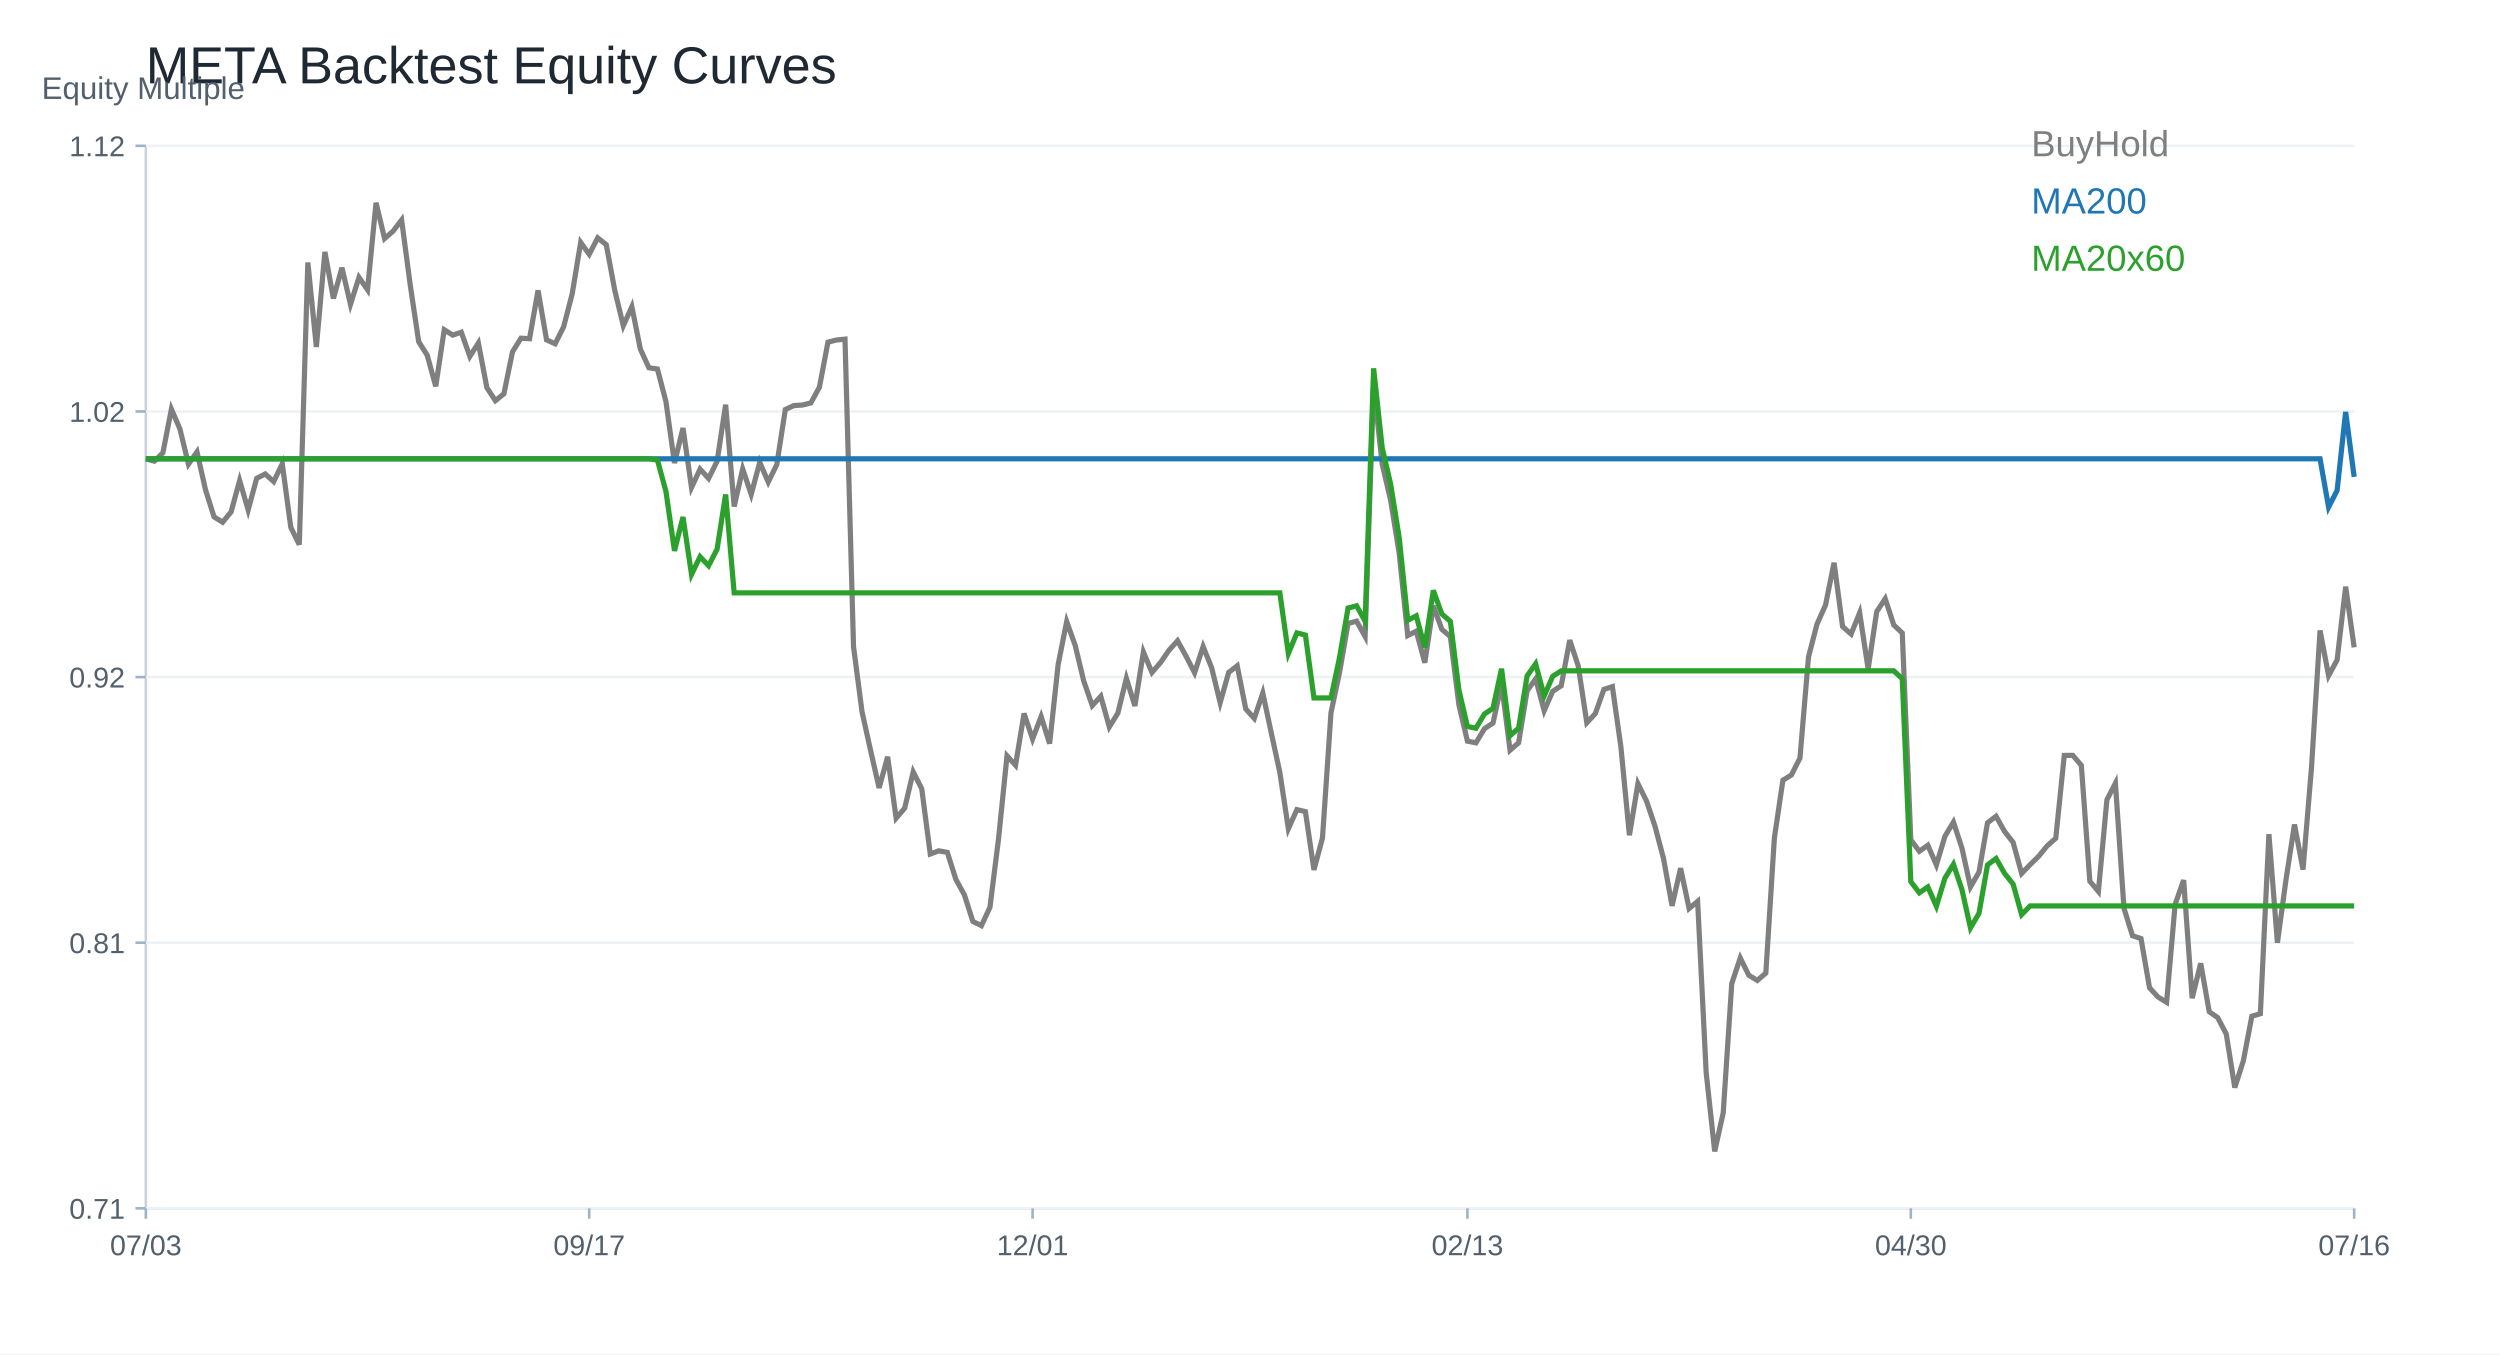
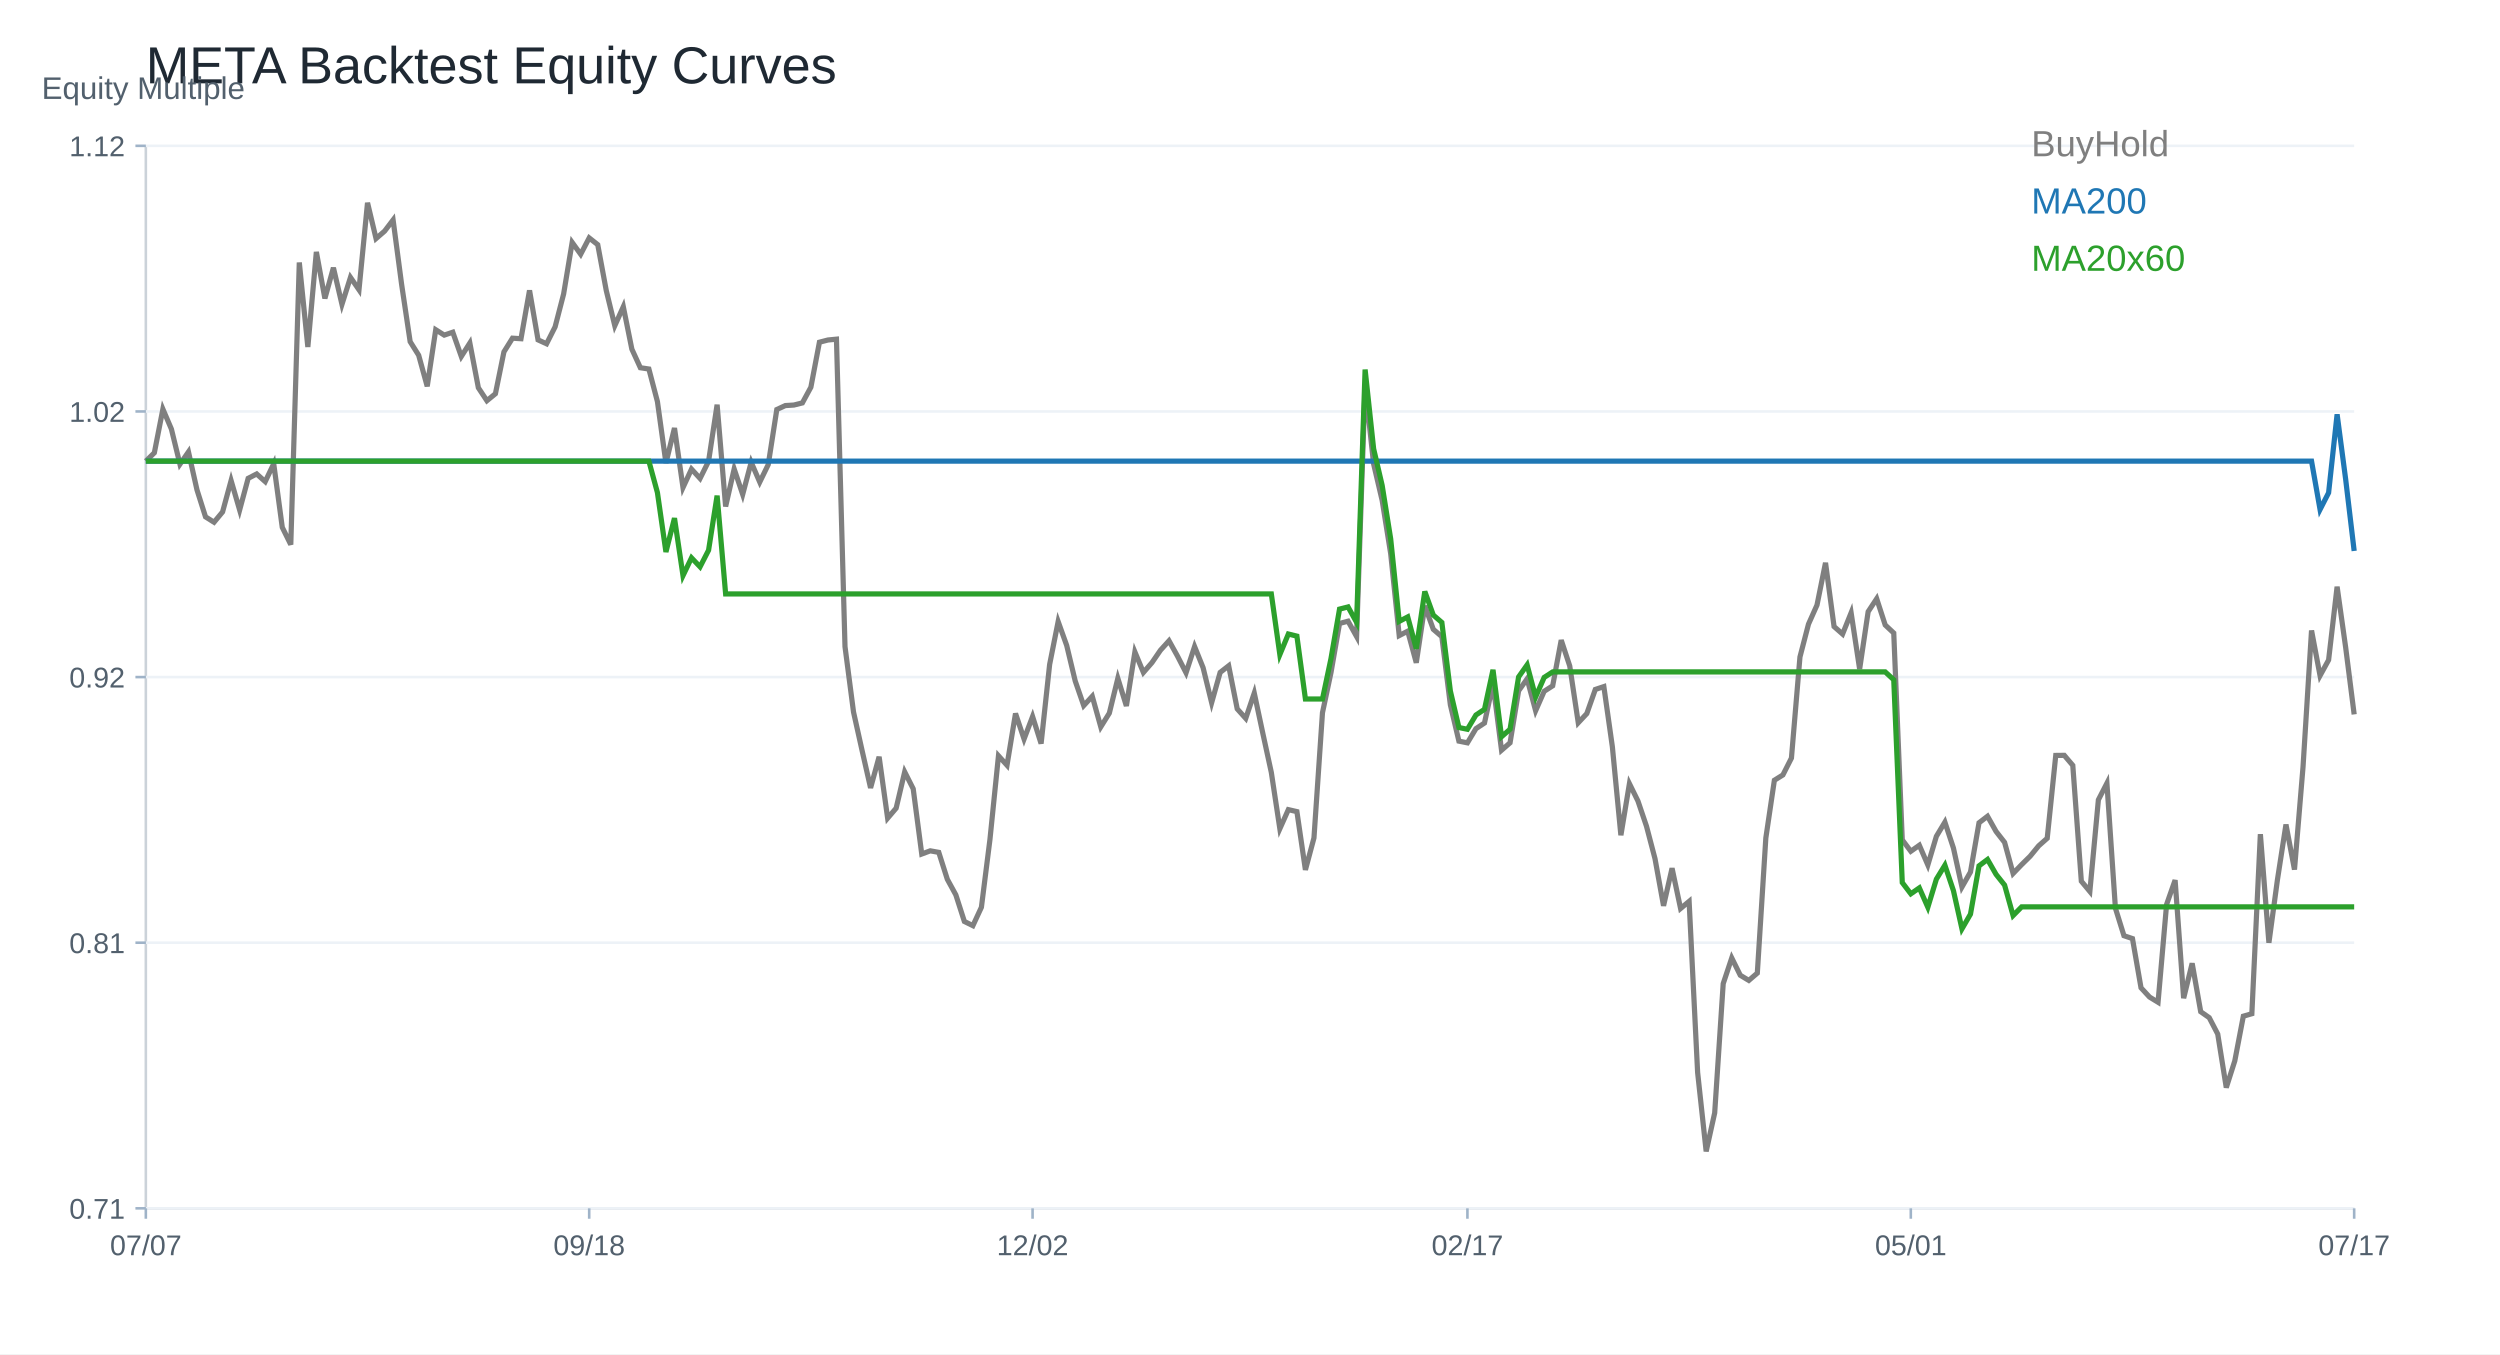
<svg xmlns="http://www.w3.org/2000/svg" width="960" height="520" viewBox="0 0 960 520">
  <rect width="100%" height="100%" fill="white" />
  <text x="56.00" y="32.00" font-size="20" font-family="Arial" fill="#1f2933" text-anchor="start">META Backtest Equity Curves</text>
  <line x1="56" y1="464" x2="904" y2="464" stroke="#cbd2d9" />
  <line x1="56" y1="56" x2="56" y2="464" stroke="#cbd2d9" />
  <text x="16.00" y="38.00" font-size="12" font-family="Arial" fill="#52606d" text-anchor="start">Equity Multiple</text>
  <line x1="56" y1="464.00" x2="904" y2="464.00" stroke="#edf2f7" />
  <line x1="52" y1="464.00" x2="56" y2="464.00" stroke="#9fb3c8" />
  <text x="48.00" y="468.00" font-size="11" font-family="Arial" fill="#52606d" text-anchor="end">0.71</text>
  <line x1="56" y1="362.00" x2="904" y2="362.00" stroke="#edf2f7" />
  <line x1="52" y1="362.00" x2="56" y2="362.00" stroke="#9fb3c8" />
  <text x="48.00" y="366.00" font-size="11" font-family="Arial" fill="#52606d" text-anchor="end">0.81</text>
  <line x1="56" y1="260.00" x2="904" y2="260.00" stroke="#edf2f7" />
  <line x1="52" y1="260.00" x2="56" y2="260.00" stroke="#9fb3c8" />
  <text x="48.00" y="264.00" font-size="11" font-family="Arial" fill="#52606d" text-anchor="end">0.92</text>
  <line x1="56" y1="158.00" x2="904" y2="158.00" stroke="#edf2f7" />
  <line x1="52" y1="158.00" x2="56" y2="158.00" stroke="#9fb3c8" />
  <text x="48.00" y="162.00" font-size="11" font-family="Arial" fill="#52606d" text-anchor="end">1.02</text>
  <line x1="56" y1="56.00" x2="904" y2="56.00" stroke="#edf2f7" />
  <line x1="52" y1="56.00" x2="56" y2="56.00" stroke="#9fb3c8" />
  <text x="48.00" y="60.00" font-size="11" font-family="Arial" fill="#52606d" text-anchor="end">1.12</text>
  <line x1="56.00" y1="464" x2="56.00" y2="468" stroke="#9fb3c8" />
-   <text x="56.00" y="482.00" font-size="11" font-family="Arial" fill="#52606d" text-anchor="middle">07/03</text>
+   <text x="56.00" y="482.00" font-size="11" font-family="Arial" fill="#52606d" text-anchor="middle">07/07</text>
  <line x1="226.25" y1="464" x2="226.25" y2="468" stroke="#9fb3c8" />
-   <text x="226.25" y="482.00" font-size="11" font-family="Arial" fill="#52606d" text-anchor="middle">09/17</text>
+   <text x="226.25" y="482.00" font-size="11" font-family="Arial" fill="#52606d" text-anchor="middle">09/18</text>
  <line x1="396.51" y1="464" x2="396.51" y2="468" stroke="#9fb3c8" />
-   <text x="396.51" y="482.00" font-size="11" font-family="Arial" fill="#52606d" text-anchor="middle">12/01</text>
+   <text x="396.51" y="482.00" font-size="11" font-family="Arial" fill="#52606d" text-anchor="middle">12/02</text>
  <line x1="563.49" y1="464" x2="563.49" y2="468" stroke="#9fb3c8" />
-   <text x="563.49" y="482.00" font-size="11" font-family="Arial" fill="#52606d" text-anchor="middle">02/13</text>
+   <text x="563.49" y="482.00" font-size="11" font-family="Arial" fill="#52606d" text-anchor="middle">02/17</text>
  <line x1="733.75" y1="464" x2="733.75" y2="468" stroke="#9fb3c8" />
-   <text x="733.75" y="482.00" font-size="11" font-family="Arial" fill="#52606d" text-anchor="middle">04/30</text>
+   <text x="733.75" y="482.00" font-size="11" font-family="Arial" fill="#52606d" text-anchor="middle">05/01</text>
  <line x1="904.00" y1="464" x2="904.00" y2="468" stroke="#9fb3c8" />
-   <text x="904.00" y="482.00" font-size="11" font-family="Arial" fill="#52606d" text-anchor="middle">07/16</text>
-   <polyline fill="none" stroke="#7f7f7f" stroke-width="2" points="56.00,176.17 59.27,177.08 62.55,173.87 65.82,157.10 69.10,164.77 72.37,178.25 75.64,173.52 78.92,188.11 82.19,198.47 85.47,200.54 88.74,196.57 92.02,184.53 95.29,195.83 98.56,183.69 101.84,182.00 105.11,184.94 108.39,178.08 111.66,202.50 114.93,209.13 118.21,100.79 121.48,133.24 124.76,96.73 128.03,114.61 131.31,102.80 134.58,116.87 137.85,106.52 141.13,111.27 144.40,77.86 147.68,91.60 150.95,88.76 154.22,84.46 157.50,109.20 160.77,131.20 164.05,136.41 167.32,148.35 170.59,126.62 173.87,128.68 177.14,127.57 180.42,136.88 183.69,131.72 186.97,148.90 190.24,153.87 193.51,151.19 196.79,135.12 200.06,129.86 203.34,130.07 206.61,111.51 209.88,130.51 213.16,132.01 216.43,125.51 219.71,112.89 222.98,93.09 226.25,97.63 229.53,91.36 232.80,93.95 236.08,111.54 239.35,125.07 242.63,117.78 245.90,134.06 249.17,141.21 252.45,141.70 255.72,154.20 259.00,177.81 262.27,164.36 265.54,187.21 268.82,180.14 272.09,183.72 275.37,177.12 278.64,155.40 281.92,194.50 285.19,180.08 288.46,189.85 291.74,177.52 295.01,185.12 298.29,178.39 301.56,157.26 304.83,155.74 308.11,155.54 311.38,154.72 314.66,148.68 317.93,131.41 321.20,130.56 324.48,130.24 327.75,248.31 331.03,273.42 334.30,288.16 337.58,302.56 340.85,290.60 344.12,314.18 347.40,310.34 350.67,296.41 353.95,302.90 357.22,327.94 360.49,326.72 363.77,327.31 367.04,337.64 370.32,343.62 373.59,353.84 376.86,355.46 380.14,348.39 383.41,322.34 386.69,290.23 389.96,293.85 393.24,273.97 396.51,283.78 399.78,275.15 403.06,285.54 406.33,255.15 409.61,238.68 412.88,247.85 416.15,261.49 419.43,270.95 422.70,267.38 425.98,279.13 429.25,273.85 432.53,260.48 435.80,271.09 439.07,250.36 442.35,258.23 445.62,254.45 448.90,249.68 452.17,246.06 455.44,251.97 458.72,258.35 461.99,248.28 465.27,256.40 468.54,269.83 471.81,258.21 475.09,255.67 478.36,272.21 481.64,275.86 484.91,266.15 488.19,281.54 491.46,296.62 494.73,318.22 498.01,310.90 501.28,311.66 504.56,334.03 507.83,321.77 511.10,273.68 514.38,258.25 517.65,239.39 520.93,238.54 524.20,244.42 527.47,147.92 530.75,178.17 534.02,192.16 537.30,212.56 540.57,244.06 543.85,242.37 547.12,254.50 550.39,232.65 553.67,241.66 556.94,244.48 560.22,270.66 563.49,284.59 566.76,285.25 570.04,279.80 573.31,277.64 576.59,262.55 579.86,288.08 583.14,285.24 586.41,265.28 589.68,260.68 592.96,272.92 596.23,265.46 599.51,263.35 602.78,245.81 606.05,255.74 609.33,277.53 612.60,274.02 615.88,264.75 619.15,263.66 622.42,286.79 625.70,320.73 628.97,300.93 632.25,307.58 635.52,317.27 638.80,329.73 642.07,347.83 645.34,333.40 648.62,348.86 651.89,346.13 655.17,411.85 658.44,442.14 661.71,427.35 664.99,377.72 668.26,367.86 671.54,374.49 674.81,376.48 678.08,373.67 681.36,321.79 684.63,299.62 687.91,297.58 691.18,291.10 694.46,252.29 697.73,239.67 701.00,232.33 704.28,216.11 707.55,240.60 710.83,243.47 714.10,235.31 717.37,256.92 720.65,234.88 723.92,229.90 727.20,240.00 730.47,243.08 733.75,322.50 737.02,326.89 740.29,324.58 743.57,332.15 746.84,321.15 750.12,315.70 753.39,325.66 756.66,340.61 759.94,334.87 763.21,315.95 766.49,313.45 769.76,319.28 773.03,323.47 776.31,335.41 779.58,332.01 782.86,328.79 786.13,324.79 789.41,321.90 792.68,290.09 795.95,290.05 799.23,293.90 802.50,338.38 805.78,342.32 809.05,307.13 812.32,300.76 815.60,348.75 818.87,359.31 822.15,360.42 825.42,379.32 828.69,382.86 831.97,384.87 835.24,347.32 838.52,337.97 841.79,383.31 845.07,369.91 848.34,388.49 851.61,390.78 854.89,397.07 858.16,417.64 861.44,407.38 864.71,390.22 867.98,389.27 871.26,320.32 874.53,362.02 877.81,337.86 881.08,316.61 884.36,333.93 887.63,294.52 890.90,242.10 894.18,259.44 897.45,253.45 900.73,225.29 904.00,248.59" />
+   <text x="904.00" y="482.00" font-size="11" font-family="Arial" fill="#52606d" text-anchor="middle">07/17</text>
+   <polyline fill="none" stroke="#7f7f7f" stroke-width="2" points="56.00,177.08 59.27,173.87 62.55,157.10 65.82,164.77 69.10,178.25 72.37,173.52 75.64,188.11 78.92,198.47 82.19,200.54 85.47,196.57 88.74,184.53 92.02,195.83 95.29,183.69 98.56,182.00 101.84,184.94 105.11,178.08 108.39,202.50 111.66,209.13 114.93,100.79 118.21,133.24 121.48,96.73 124.76,114.61 128.03,102.80 131.31,116.87 134.58,106.52 137.85,111.27 141.13,77.86 144.40,91.60 147.68,88.76 150.95,84.46 154.22,109.20 157.50,131.20 160.77,136.41 164.05,148.35 167.32,126.62 170.59,128.68 173.87,127.57 177.14,136.88 180.42,131.72 183.69,148.90 186.97,153.87 190.24,151.19 193.51,135.12 196.79,129.86 200.06,130.07 203.34,111.51 206.61,130.51 209.88,132.01 213.16,125.51 216.43,112.89 219.71,93.09 222.98,97.63 226.25,91.36 229.53,93.95 232.80,111.54 236.08,125.07 239.35,117.78 242.63,134.06 245.90,141.21 249.17,141.70 252.45,154.20 255.72,177.81 259.00,164.36 262.27,187.21 265.54,180.14 268.82,183.72 272.09,177.12 275.37,155.40 278.64,194.50 281.92,180.08 285.19,189.85 288.46,177.52 291.74,185.12 295.01,178.39 298.29,157.26 301.56,155.74 304.83,155.54 308.11,154.72 311.38,148.68 314.66,131.41 317.93,130.56 321.20,130.24 324.48,248.31 327.75,273.42 331.03,288.16 334.30,302.56 337.58,290.60 340.85,314.18 344.12,310.34 347.40,296.41 350.67,302.90 353.95,327.94 357.22,326.72 360.49,327.31 363.77,337.64 367.04,343.62 370.32,353.84 373.59,355.46 376.86,348.39 380.14,322.34 383.41,290.23 386.69,293.85 389.96,273.97 393.24,283.79 396.51,275.15 399.78,285.54 403.06,255.15 406.33,238.68 409.61,247.85 412.88,261.49 416.15,270.95 419.43,267.38 422.70,279.13 425.98,273.85 429.25,260.48 432.53,271.09 435.80,250.36 439.07,258.23 442.35,254.45 445.62,249.68 448.90,246.06 452.17,251.97 455.44,258.35 458.72,248.28 461.99,256.40 465.27,269.83 468.54,258.21 471.81,255.67 475.09,272.21 478.36,275.86 481.64,266.15 484.91,281.53 488.19,296.62 491.46,318.22 494.73,310.90 498.01,311.66 501.28,334.03 504.56,321.77 507.83,273.68 511.10,258.25 514.38,239.39 517.65,238.54 520.93,244.42 524.20,147.92 527.47,178.17 530.75,192.16 534.02,212.56 537.30,244.06 540.57,242.37 543.85,254.50 547.12,232.65 550.39,241.66 553.67,244.48 556.94,270.66 560.22,284.59 563.49,285.25 566.76,279.80 570.04,277.64 573.31,262.55 576.59,288.08 579.86,285.24 583.14,265.28 586.41,260.68 589.68,272.92 592.96,265.46 596.23,263.35 599.51,245.81 602.78,255.74 606.05,277.53 609.33,274.02 612.60,264.75 615.88,263.66 619.15,286.79 622.42,320.73 625.70,300.93 628.97,307.58 632.25,317.27 635.52,329.73 638.80,347.83 642.07,333.40 645.34,348.86 648.62,346.13 651.89,411.85 655.17,442.14 658.44,427.35 661.71,377.72 664.99,367.86 668.26,374.49 671.54,376.48 674.81,373.67 678.08,321.79 681.36,299.62 684.63,297.58 687.91,291.10 691.18,252.29 694.46,239.67 697.73,232.33 701.00,216.11 704.28,240.60 707.55,243.47 710.83,235.31 714.10,256.92 717.37,234.88 720.65,229.90 723.92,240.00 727.20,243.08 730.47,322.50 733.75,326.89 737.02,324.58 740.29,332.15 743.57,321.15 746.84,315.70 750.12,325.66 753.39,340.61 756.66,334.87 759.94,315.95 763.21,313.45 766.49,319.28 769.76,323.47 773.03,335.41 776.31,332.01 779.58,328.79 782.86,324.79 786.13,321.90 789.41,290.09 792.68,290.05 795.95,293.90 799.23,338.38 802.50,342.32 805.78,307.13 809.05,300.76 812.32,348.75 815.60,359.31 818.87,360.42 822.15,379.32 825.42,382.86 828.69,384.87 831.97,347.32 835.24,337.97 838.52,383.31 841.79,369.91 845.07,388.49 848.34,390.78 851.61,397.07 854.89,417.64 858.16,407.38 861.44,390.22 864.71,389.27 867.98,320.32 871.26,362.02 874.53,337.86 877.81,316.61 881.08,333.93 884.36,294.52 887.63,242.10 890.90,259.44 894.18,253.45 897.45,225.29 900.73,248.59 904.00,274.33" />
  <text x="780.00" y="60.00" font-size="14" font-family="Arial" fill="#7f7f7f" text-anchor="start">BuyHold</text>
-   <polyline fill="none" stroke="#1f77b4" stroke-width="2" points="56.00,176.17 59.27,176.17 62.55,176.17 65.82,176.17 69.10,176.17 72.37,176.17 75.64,176.17 78.92,176.17 82.19,176.17 85.47,176.17 88.74,176.17 92.02,176.17 95.29,176.17 98.56,176.17 101.84,176.17 105.11,176.17 108.39,176.17 111.66,176.17 114.93,176.17 118.21,176.17 121.48,176.17 124.76,176.17 128.03,176.17 131.31,176.17 134.58,176.17 137.85,176.17 141.13,176.17 144.40,176.17 147.68,176.17 150.95,176.17 154.22,176.17 157.50,176.17 160.77,176.17 164.05,176.17 167.32,176.17 170.59,176.17 173.87,176.17 177.14,176.17 180.42,176.17 183.69,176.17 186.97,176.17 190.24,176.17 193.51,176.17 196.79,176.17 200.06,176.17 203.34,176.17 206.61,176.17 209.88,176.17 213.16,176.17 216.43,176.17 219.71,176.17 222.98,176.17 226.25,176.17 229.53,176.17 232.80,176.17 236.08,176.17 239.35,176.17 242.63,176.17 245.90,176.17 249.17,176.17 252.45,176.17 255.72,176.17 259.00,176.17 262.27,176.17 265.54,176.17 268.82,176.17 272.09,176.17 275.37,176.17 278.64,176.17 281.92,176.17 285.19,176.17 288.46,176.17 291.74,176.17 295.01,176.17 298.29,176.17 301.56,176.17 304.83,176.17 308.11,176.17 311.38,176.17 314.66,176.17 317.93,176.17 321.20,176.17 324.48,176.17 327.75,176.17 331.03,176.17 334.30,176.17 337.58,176.17 340.85,176.17 344.12,176.17 347.40,176.17 350.67,176.17 353.95,176.17 357.22,176.17 360.49,176.17 363.77,176.17 367.04,176.17 370.32,176.17 373.59,176.17 376.86,176.17 380.14,176.17 383.41,176.17 386.69,176.17 389.96,176.17 393.24,176.17 396.51,176.17 399.78,176.17 403.06,176.17 406.33,176.17 409.61,176.17 412.88,176.17 416.15,176.17 419.43,176.17 422.70,176.17 425.98,176.17 429.25,176.17 432.53,176.17 435.80,176.17 439.07,176.17 442.35,176.17 445.62,176.17 448.90,176.17 452.17,176.17 455.44,176.17 458.72,176.17 461.99,176.17 465.27,176.17 468.54,176.17 471.81,176.17 475.09,176.17 478.36,176.17 481.64,176.17 484.91,176.17 488.19,176.17 491.46,176.17 494.73,176.17 498.01,176.17 501.28,176.17 504.56,176.17 507.83,176.17 511.10,176.17 514.38,176.17 517.65,176.17 520.93,176.17 524.20,176.17 527.47,176.17 530.75,176.17 534.02,176.17 537.30,176.17 540.57,176.17 543.85,176.17 547.12,176.17 550.39,176.17 553.67,176.17 556.94,176.17 560.22,176.17 563.49,176.17 566.76,176.17 570.04,176.17 573.31,176.17 576.59,176.17 579.86,176.17 583.14,176.17 586.41,176.17 589.68,176.17 592.96,176.17 596.23,176.17 599.51,176.17 602.78,176.17 606.05,176.17 609.33,176.17 612.60,176.17 615.88,176.17 619.15,176.17 622.42,176.17 625.70,176.17 628.97,176.17 632.25,176.17 635.52,176.17 638.80,176.17 642.07,176.17 645.34,176.17 648.62,176.17 651.89,176.17 655.17,176.17 658.44,176.17 661.71,176.17 664.99,176.17 668.26,176.17 671.54,176.17 674.81,176.17 678.08,176.17 681.36,176.17 684.63,176.17 687.91,176.17 691.18,176.17 694.46,176.17 697.73,176.17 701.00,176.17 704.28,176.17 707.55,176.17 710.83,176.17 714.10,176.17 717.37,176.17 720.65,176.17 723.92,176.17 727.20,176.17 730.47,176.17 733.75,176.17 737.02,176.17 740.29,176.17 743.57,176.17 746.84,176.17 750.12,176.17 753.39,176.17 756.66,176.17 759.94,176.17 763.21,176.17 766.49,176.17 769.76,176.17 773.03,176.17 776.31,176.17 779.58,176.17 782.86,176.17 786.13,176.17 789.41,176.17 792.68,176.17 795.95,176.17 799.23,176.17 802.50,176.17 805.78,176.17 809.05,176.17 812.32,176.17 815.60,176.17 818.87,176.17 822.15,176.17 825.42,176.17 828.69,176.17 831.97,176.17 835.24,176.17 838.52,176.17 841.79,176.17 845.07,176.17 848.34,176.17 851.61,176.17 854.89,176.17 858.16,176.17 861.44,176.17 864.71,176.17 867.98,176.17 871.26,176.17 874.53,176.17 877.81,176.17 881.08,176.17 884.36,176.17 887.63,176.17 890.90,176.17 894.18,194.74 897.45,188.33 900.73,158.17 904.00,183.12" />
+   <polyline fill="none" stroke="#1f77b4" stroke-width="2" points="56.00,177.08 59.27,177.08 62.55,177.08 65.82,177.08 69.10,177.08 72.37,177.08 75.64,177.08 78.92,177.08 82.19,177.08 85.47,177.08 88.74,177.08 92.02,177.08 95.29,177.08 98.56,177.08 101.84,177.08 105.11,177.08 108.39,177.08 111.66,177.08 114.93,177.08 118.21,177.08 121.48,177.08 124.76,177.08 128.03,177.08 131.31,177.08 134.58,177.08 137.85,177.08 141.13,177.08 144.40,177.08 147.68,177.08 150.95,177.08 154.22,177.08 157.50,177.08 160.77,177.08 164.05,177.08 167.32,177.08 170.59,177.08 173.87,177.08 177.14,177.08 180.42,177.08 183.69,177.08 186.97,177.08 190.24,177.08 193.51,177.08 196.79,177.08 200.06,177.08 203.34,177.08 206.61,177.08 209.88,177.08 213.16,177.08 216.43,177.08 219.71,177.08 222.98,177.08 226.25,177.08 229.53,177.08 232.80,177.08 236.08,177.08 239.35,177.08 242.63,177.08 245.90,177.08 249.17,177.08 252.45,177.08 255.72,177.08 259.00,177.08 262.27,177.08 265.54,177.08 268.82,177.08 272.09,177.08 275.37,177.08 278.64,177.08 281.92,177.08 285.19,177.08 288.46,177.08 291.74,177.08 295.01,177.08 298.29,177.08 301.56,177.08 304.83,177.08 308.11,177.08 311.38,177.08 314.66,177.08 317.93,177.08 321.20,177.08 324.48,177.08 327.75,177.08 331.03,177.08 334.30,177.08 337.58,177.08 340.85,177.08 344.12,177.08 347.40,177.08 350.67,177.08 353.95,177.08 357.22,177.08 360.49,177.08 363.77,177.08 367.04,177.08 370.32,177.08 373.59,177.08 376.86,177.08 380.14,177.08 383.41,177.08 386.69,177.08 389.96,177.08 393.24,177.08 396.51,177.08 399.78,177.08 403.06,177.08 406.33,177.08 409.61,177.08 412.88,177.08 416.15,177.08 419.43,177.08 422.70,177.08 425.98,177.08 429.25,177.08 432.53,177.08 435.80,177.08 439.07,177.08 442.35,177.08 445.62,177.08 448.90,177.08 452.17,177.08 455.44,177.08 458.72,177.08 461.99,177.08 465.27,177.08 468.54,177.08 471.81,177.08 475.09,177.08 478.36,177.08 481.64,177.08 484.91,177.08 488.19,177.08 491.46,177.08 494.73,177.08 498.01,177.08 501.28,177.08 504.56,177.08 507.83,177.08 511.10,177.08 514.38,177.08 517.65,177.08 520.93,177.08 524.20,177.08 527.47,177.08 530.75,177.08 534.02,177.08 537.30,177.08 540.57,177.08 543.85,177.08 547.12,177.08 550.39,177.08 553.67,177.08 556.94,177.08 560.22,177.08 563.49,177.08 566.76,177.08 570.04,177.08 573.31,177.08 576.59,177.08 579.86,177.08 583.14,177.08 586.41,177.08 589.68,177.08 592.96,177.08 596.23,177.08 599.51,177.08 602.78,177.08 606.05,177.08 609.33,177.08 612.60,177.08 615.88,177.08 619.15,177.08 622.42,177.08 625.70,177.08 628.97,177.08 632.25,177.08 635.52,177.08 638.80,177.08 642.07,177.08 645.34,177.08 648.62,177.08 651.89,177.08 655.17,177.08 658.44,177.08 661.71,177.08 664.99,177.08 668.26,177.08 671.54,177.08 674.81,177.08 678.08,177.08 681.36,177.08 684.63,177.08 687.91,177.08 691.18,177.08 694.46,177.08 697.73,177.08 701.00,177.08 704.28,177.08 707.55,177.08 710.83,177.08 714.10,177.08 717.37,177.08 720.65,177.08 723.92,177.08 727.20,177.08 730.47,177.08 733.75,177.08 737.02,177.08 740.29,177.08 743.57,177.08 746.84,177.08 750.12,177.08 753.39,177.08 756.66,177.08 759.94,177.08 763.21,177.08 766.49,177.08 769.76,177.08 773.03,177.08 776.31,177.08 779.58,177.08 782.86,177.08 786.13,177.08 789.41,177.08 792.68,177.08 795.95,177.08 799.23,177.08 802.50,177.08 805.78,177.08 809.05,177.08 812.32,177.08 815.60,177.08 818.87,177.08 822.15,177.08 825.42,177.08 828.69,177.08 831.97,177.08 835.24,177.08 838.52,177.08 841.79,177.08 845.07,177.08 848.34,177.08 851.61,177.08 854.89,177.08 858.16,177.08 861.44,177.08 864.71,177.08 867.98,177.08 871.26,177.08 874.53,177.08 877.81,177.08 881.08,177.08 884.36,177.08 887.63,177.08 890.90,195.64 894.18,189.23 897.45,159.10 900.73,184.03 904.00,211.57" />
  <text x="780.00" y="82.00" font-size="14" font-family="Arial" fill="#1f77b4" text-anchor="start">MA200</text>
-   <polyline fill="none" stroke="#2ca02c" stroke-width="2" points="56.00,176.17 59.27,176.17 62.55,176.17 65.82,176.17 69.10,176.17 72.37,176.17 75.64,176.17 78.92,176.17 82.19,176.17 85.47,176.17 88.74,176.17 92.02,176.17 95.29,176.17 98.56,176.17 101.84,176.17 105.11,176.17 108.39,176.17 111.66,176.17 114.93,176.17 118.21,176.17 121.48,176.17 124.76,176.17 128.03,176.17 131.31,176.17 134.58,176.17 137.85,176.17 141.13,176.17 144.40,176.17 147.68,176.17 150.95,176.17 154.22,176.17 157.50,176.17 160.77,176.17 164.05,176.17 167.32,176.17 170.59,176.17 173.87,176.17 177.14,176.17 180.42,176.17 183.69,176.17 186.97,176.17 190.24,176.17 193.51,176.17 196.79,176.17 200.06,176.17 203.34,176.17 206.61,176.17 209.88,176.17 213.16,176.17 216.43,176.17 219.71,176.17 222.98,176.17 226.25,176.17 229.53,176.17 232.80,176.17 236.08,176.17 239.35,176.17 242.63,176.17 245.90,176.17 249.17,176.17 252.45,176.64 255.72,188.71 259.00,211.53 262.27,198.53 265.54,220.60 268.82,213.78 272.09,217.23 275.37,210.86 278.64,189.88 281.92,227.65 285.19,227.65 288.46,227.65 291.74,227.65 295.01,227.65 298.29,227.65 301.56,227.65 304.83,227.65 308.11,227.65 311.38,227.65 314.66,227.65 317.93,227.65 321.20,227.65 324.48,227.65 327.75,227.65 331.03,227.65 334.30,227.65 337.58,227.65 340.85,227.65 344.12,227.65 347.40,227.65 350.67,227.65 353.95,227.65 357.22,227.65 360.49,227.65 363.77,227.65 367.04,227.65 370.32,227.65 373.59,227.65 376.86,227.65 380.14,227.65 383.41,227.65 386.69,227.65 389.96,227.65 393.24,227.65 396.51,227.65 399.78,227.65 403.06,227.65 406.33,227.65 409.61,227.65 412.88,227.65 416.15,227.65 419.43,227.65 422.70,227.65 425.98,227.65 429.25,227.65 432.53,227.65 435.80,227.65 439.07,227.65 442.35,227.65 445.62,227.65 448.90,227.65 452.17,227.65 455.44,227.65 458.72,227.65 461.99,227.65 465.27,227.65 468.54,227.65 471.81,227.65 475.09,227.65 478.36,227.65 481.64,227.65 484.91,227.65 488.19,227.65 491.46,227.65 494.73,250.94 498.01,243.04 501.28,243.87 504.56,268.00 507.83,268.00 511.10,268.00 514.38,252.47 517.65,233.48 520.93,232.63 524.20,238.55 527.47,141.44 530.75,171.88 534.02,185.96 537.30,206.49 540.57,238.19 543.85,236.49 547.12,248.70 550.39,226.70 553.67,235.77 556.94,238.61 560.22,264.96 563.49,278.97 566.76,279.64 570.04,274.16 573.31,271.98 576.59,256.79 579.86,282.49 583.14,279.63 586.41,259.54 589.68,254.91 592.96,267.23 596.23,259.72 599.51,257.60 602.78,257.60 606.05,257.60 609.33,257.60 612.60,257.60 615.88,257.60 619.15,257.60 622.42,257.60 625.70,257.60 628.97,257.60 632.25,257.60 635.52,257.60 638.80,257.60 642.07,257.60 645.34,257.60 648.62,257.60 651.89,257.60 655.17,257.60 658.44,257.60 661.71,257.60 664.99,257.60 668.26,257.60 671.54,257.60 674.81,257.60 678.08,257.60 681.36,257.60 684.63,257.60 687.91,257.60 691.18,257.60 694.46,257.60 697.73,257.60 701.00,257.60 704.28,257.60 707.55,257.60 710.83,257.60 714.10,257.60 717.37,257.60 720.65,257.60 723.92,257.60 727.20,257.60 730.47,260.63 733.75,338.54 737.02,342.84 740.29,340.58 743.57,348.01 746.84,337.22 750.12,331.87 753.39,341.65 756.66,356.31 759.94,350.68 763.21,332.11 766.49,329.66 769.76,335.38 773.03,339.49 776.31,351.21 779.58,347.87 782.86,347.87 786.13,347.87 789.41,347.87 792.68,347.87 795.95,347.87 799.23,347.87 802.50,347.87 805.78,347.87 809.05,347.87 812.32,347.87 815.60,347.87 818.87,347.87 822.15,347.87 825.42,347.87 828.69,347.87 831.97,347.87 835.24,347.87 838.52,347.87 841.79,347.87 845.07,347.87 848.34,347.87 851.61,347.87 854.89,347.87 858.16,347.87 861.44,347.87 864.71,347.87 867.98,347.87 871.26,347.87 874.53,347.87 877.81,347.87 881.08,347.87 884.36,347.87 887.63,347.87 890.90,347.87 894.18,347.87 897.45,347.87 900.73,347.87 904.00,347.87" />
+   <polyline fill="none" stroke="#2ca02c" stroke-width="2" points="56.00,177.08 59.27,177.08 62.55,177.08 65.82,177.08 69.10,177.08 72.37,177.08 75.64,177.08 78.92,177.08 82.19,177.08 85.47,177.08 88.74,177.08 92.02,177.08 95.29,177.08 98.56,177.08 101.84,177.08 105.11,177.08 108.39,177.08 111.66,177.08 114.93,177.08 118.21,177.08 121.48,177.08 124.76,177.08 128.03,177.08 131.31,177.08 134.58,177.08 137.85,177.08 141.13,177.08 144.40,177.08 147.68,177.08 150.95,177.08 154.22,177.08 157.50,177.08 160.77,177.08 164.05,177.08 167.32,177.08 170.59,177.08 173.87,177.08 177.14,177.08 180.42,177.08 183.69,177.08 186.97,177.08 190.24,177.08 193.51,177.08 196.79,177.08 200.06,177.08 203.34,177.08 206.61,177.08 209.88,177.08 213.16,177.08 216.43,177.08 219.71,177.08 222.98,177.08 226.25,177.08 229.53,177.08 232.80,177.08 236.08,177.08 239.35,177.08 242.63,177.08 245.90,177.08 249.17,177.08 252.45,189.15 255.72,211.96 259.00,198.96 262.27,221.03 265.54,214.21 268.82,217.66 272.09,211.29 275.37,190.32 278.64,228.07 281.92,228.07 285.19,228.07 288.46,228.07 291.74,228.07 295.01,228.07 298.29,228.07 301.56,228.07 304.83,228.07 308.11,228.07 311.38,228.07 314.66,228.07 317.93,228.07 321.20,228.07 324.48,228.07 327.75,228.07 331.03,228.07 334.30,228.07 337.58,228.07 340.85,228.07 344.12,228.07 347.40,228.07 350.67,228.07 353.95,228.07 357.22,228.07 360.49,228.07 363.77,228.07 367.04,228.07 370.32,228.07 373.59,228.07 376.86,228.07 380.14,228.07 383.41,228.07 386.69,228.07 389.96,228.07 393.24,228.07 396.51,228.07 399.78,228.07 403.06,228.07 406.33,228.07 409.61,228.07 412.88,228.07 416.15,228.07 419.43,228.07 422.70,228.07 425.98,228.07 429.25,228.07 432.53,228.07 435.80,228.07 439.07,228.07 442.35,228.07 445.62,228.07 448.90,228.07 452.17,228.07 455.44,228.07 458.72,228.07 461.99,228.07 465.27,228.07 468.54,228.07 471.81,228.07 475.09,228.07 478.36,228.07 481.64,228.07 484.91,228.07 488.19,228.07 491.46,251.36 494.73,243.46 498.01,244.28 501.28,268.41 504.56,268.41 507.83,268.41 511.10,252.88 514.38,233.90 517.65,233.05 520.93,238.97 524.20,141.90 527.47,172.33 530.75,186.40 534.02,206.92 537.30,238.61 540.57,236.90 543.85,249.11 547.12,227.12 550.39,236.19 553.67,239.02 556.94,265.36 560.22,279.37 563.49,280.04 566.76,274.56 570.04,272.38 573.31,257.20 576.59,282.89 579.86,280.03 583.14,259.95 586.41,255.32 589.68,267.64 592.96,260.13 596.23,258.01 599.51,258.01 602.78,258.01 606.05,258.01 609.33,258.01 612.60,258.01 615.88,258.01 619.15,258.01 622.42,258.01 625.70,258.01 628.97,258.01 632.25,258.01 635.52,258.01 638.80,258.01 642.07,258.01 645.34,258.01 648.62,258.01 651.89,258.01 655.17,258.01 658.44,258.01 661.71,258.01 664.99,258.01 668.26,258.01 671.54,258.01 674.81,258.01 678.08,258.01 681.36,258.01 684.63,258.01 687.91,258.01 691.18,258.01 694.46,258.01 697.73,258.01 701.00,258.01 704.28,258.01 707.55,258.01 710.83,258.01 714.10,258.01 717.37,258.01 720.65,258.01 723.92,258.01 727.20,261.03 730.47,338.91 733.75,343.22 737.02,340.96 740.29,348.38 743.57,337.59 746.84,332.24 750.12,342.02 753.39,356.68 756.66,351.04 759.94,332.49 763.21,330.04 766.49,335.76 769.76,339.87 773.03,351.57 776.31,348.24 779.58,348.24 782.86,348.24 786.13,348.24 789.41,348.24 792.68,348.24 795.95,348.24 799.23,348.24 802.50,348.24 805.78,348.24 809.05,348.24 812.32,348.24 815.60,348.24 818.87,348.24 822.15,348.24 825.42,348.24 828.69,348.24 831.97,348.24 835.24,348.24 838.52,348.24 841.79,348.24 845.07,348.24 848.34,348.24 851.61,348.24 854.89,348.24 858.16,348.24 861.44,348.24 864.71,348.24 867.98,348.24 871.26,348.24 874.53,348.24 877.81,348.24 881.08,348.24 884.36,348.24 887.63,348.24 890.90,348.24 894.18,348.24 897.45,348.24 900.73,348.24 904.00,348.24" />
  <text x="780.00" y="104.00" font-size="14" font-family="Arial" fill="#2ca02c" text-anchor="start">MA20x60</text>
</svg>
